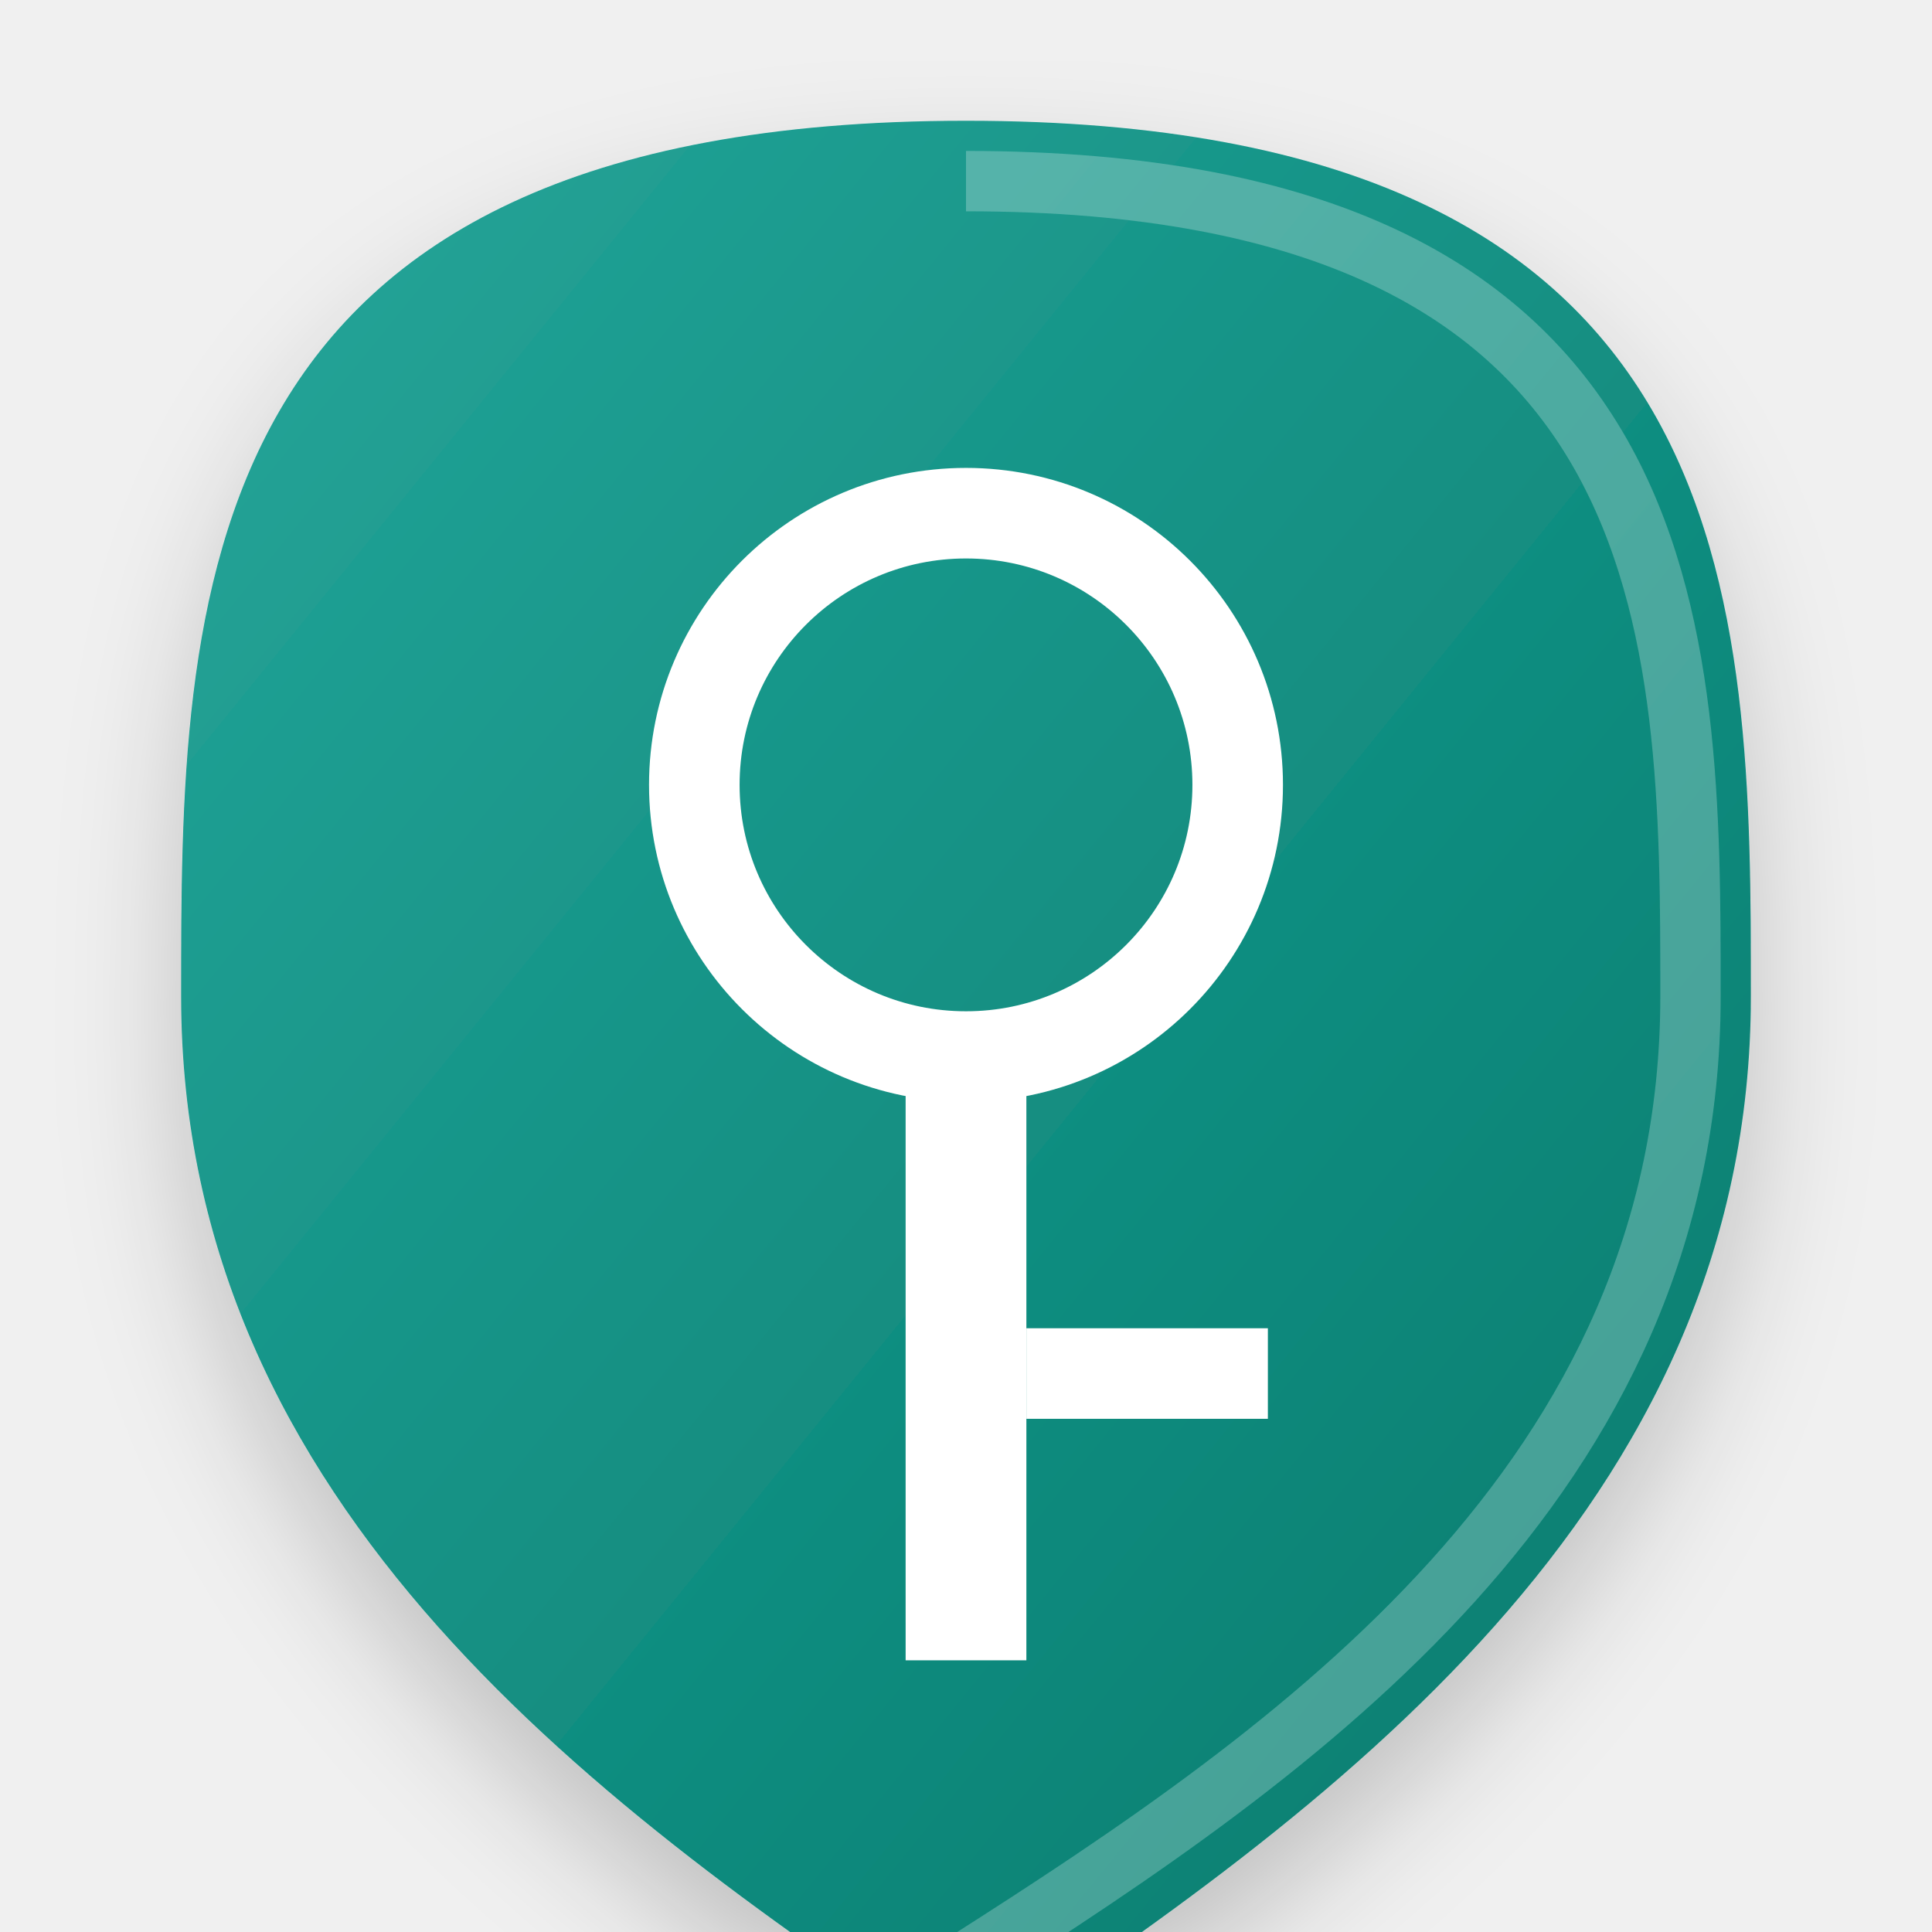
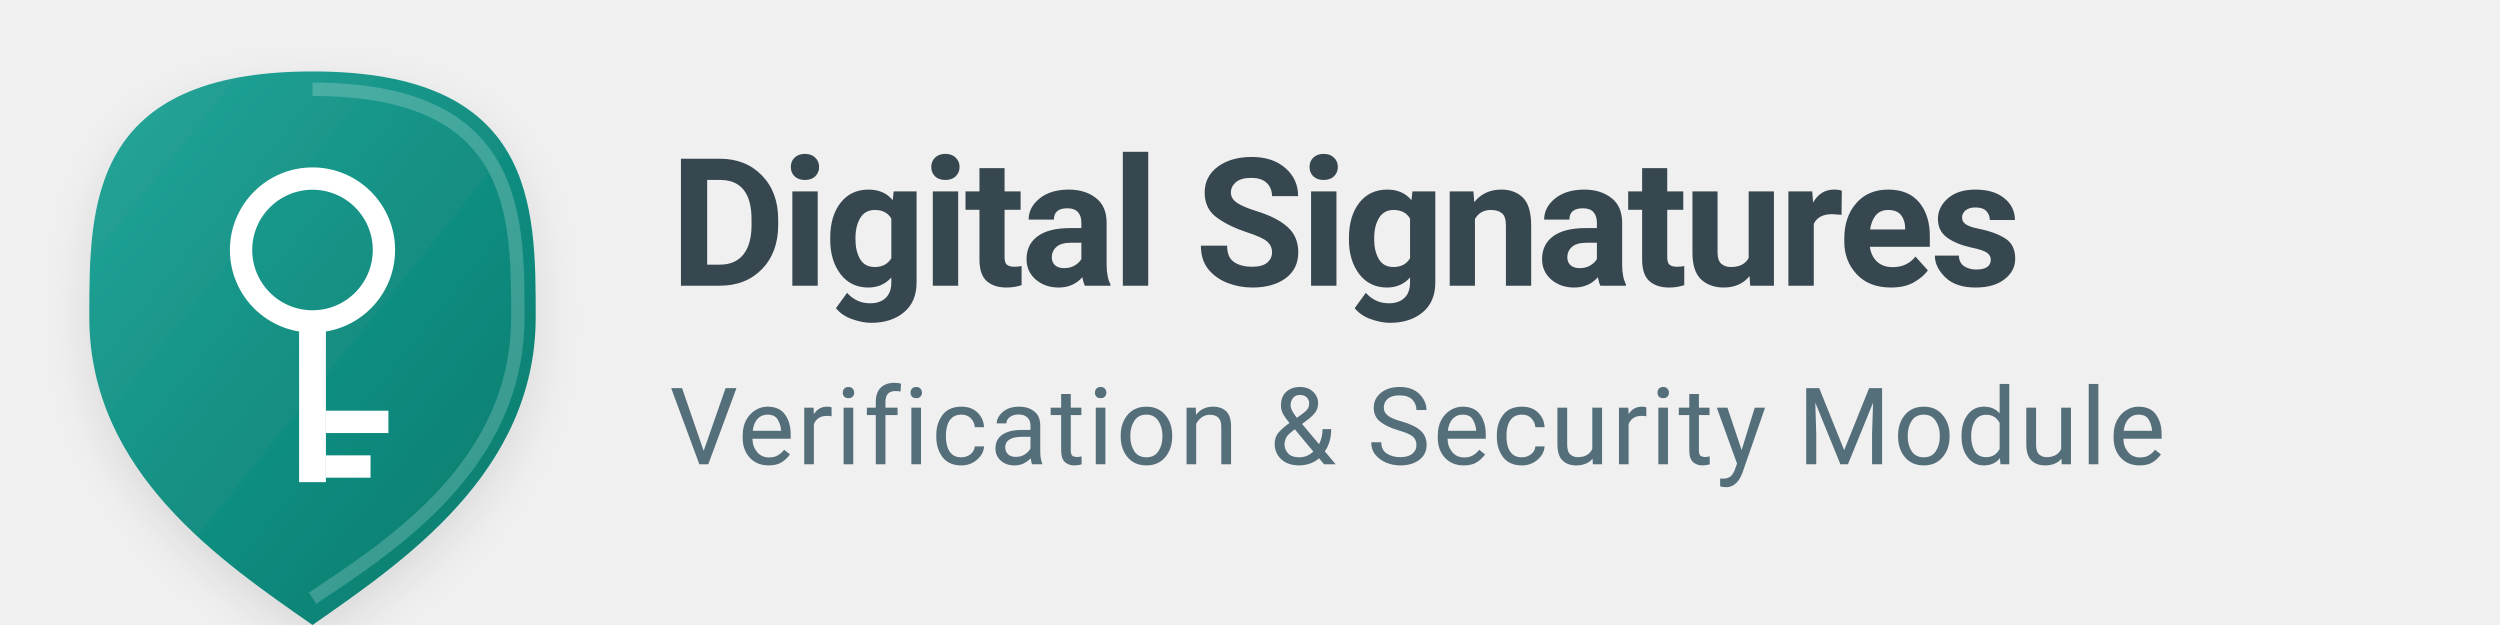
- <svg xmlns="http://www.w3.org/2000/svg" viewBox="0 0 32 32" width="32" height="32">
+ <svg xmlns="http://www.w3.org/2000/svg" viewBox="0 0 280 70" width="280" height="70">
  <defs>
    <linearGradient id="dsShieldGradient" x1="0%" y1="0%" x2="100%" y2="100%">
      <stop offset="0%" style="stop-color:#26A69A;" />
      <stop offset="100%" style="stop-color:#00796B;" />
    </linearGradient>
+     <linearGradient id="dsAccentGradient" x1="0%" y1="0%" x2="100%" y2="100%">
+       <stop offset="0%" style="stop-color:#80CBC4;" />
+       <stop offset="100%" style="stop-color:#B2DFDB;" />
+     </linearGradient>
    <filter id="dsShadow" x="-50%" y="-50%" width="200%" height="200%">
-       <feDropShadow dx="0" dy="1" stdDeviation="1" flood-color="#000000" flood-opacity="0.2" />
+       <feDropShadow dx="0" dy="2" stdDeviation="2.5" flood-color="#000000" flood-opacity="0.1" />
    </filter>
  </defs>
-   <g transform="translate(3, 2)" filter="url(#dsShadow)">
-     <path d="M13 0 C 26 0, 26 8, 26 14.5 C 26 23, 19 28, 13 32 C 7 28, 0 23, 0 14.5 C 0 8, 0 0, 13 0 Z" fill="url(#dsShieldGradient)" />
-     <path d="M13 1 C 25 1, 25 8.5, 25 14.5 C 25 22.5, 18.5 27, 13 30.5" fill="none" stroke="rgba(255,255,255,0.25)" stroke-width="1" />
-     <g transform="translate(13, 16)">
-       <circle cx="0" cy="-5" r="4.5" fill="none" stroke="#FFFFFF" stroke-width="1.5" />
-       <rect x="-1" y="-0.5" width="2" height="10" fill="#FFFFFF" />
-       <rect x="1" y="4" width="4" height="1.5" fill="#FFFFFF" />
+   <g transform="translate(10, 8)" filter="url(#dsShadow)">
+     <path d="M25 0 C 50 0, 50 15, 50 27.5 C 50 45, 35 55, 25 62 C 15 55, 0 45, 0 27.5 C 0 15, 0 0, 25 0 Z" fill="url(#dsShieldGradient)" />
+     <path d="M25 2 C 48 2, 48 16, 48 27.5 C 48 44, 34 53, 25 59" fill="none" stroke="rgba(255,255,255,0.2)" stroke-width="1.5" />
+     <g transform="translate(25, 30)">
+       <circle cx="0" cy="-10" r="8" fill="none" stroke="#FFFFFF" stroke-width="2.5" />
+       <rect x="-1.5" y="-2" width="3" height="18" fill="#FFFFFF" />
+       <rect x="1.5" y="8" width="7" height="2.5" fill="#FFFFFF" />
+       <rect x="1.5" y="13" width="5" height="2.5" fill="#FFFFFF" />
    </g>
  </g>
+   <g transform="translate(75, 12)">
+     <text x="0" y="20" font-family="system-ui, -apple-system, 'Segoe UI', Roboto, sans-serif" font-size="20" font-weight="600" fill="#37474F" letter-spacing="-0.5">
+       Digital Signatures
+     </text>
+     <text x="0" y="40" font-family="system-ui, -apple-system, 'Segoe UI', Roboto, sans-serif" font-size="12" font-weight="400" fill="#546E7A" letter-spacing="0.25">
+       Verification &amp; Security Module
+     </text>
+   </g>
</svg>
